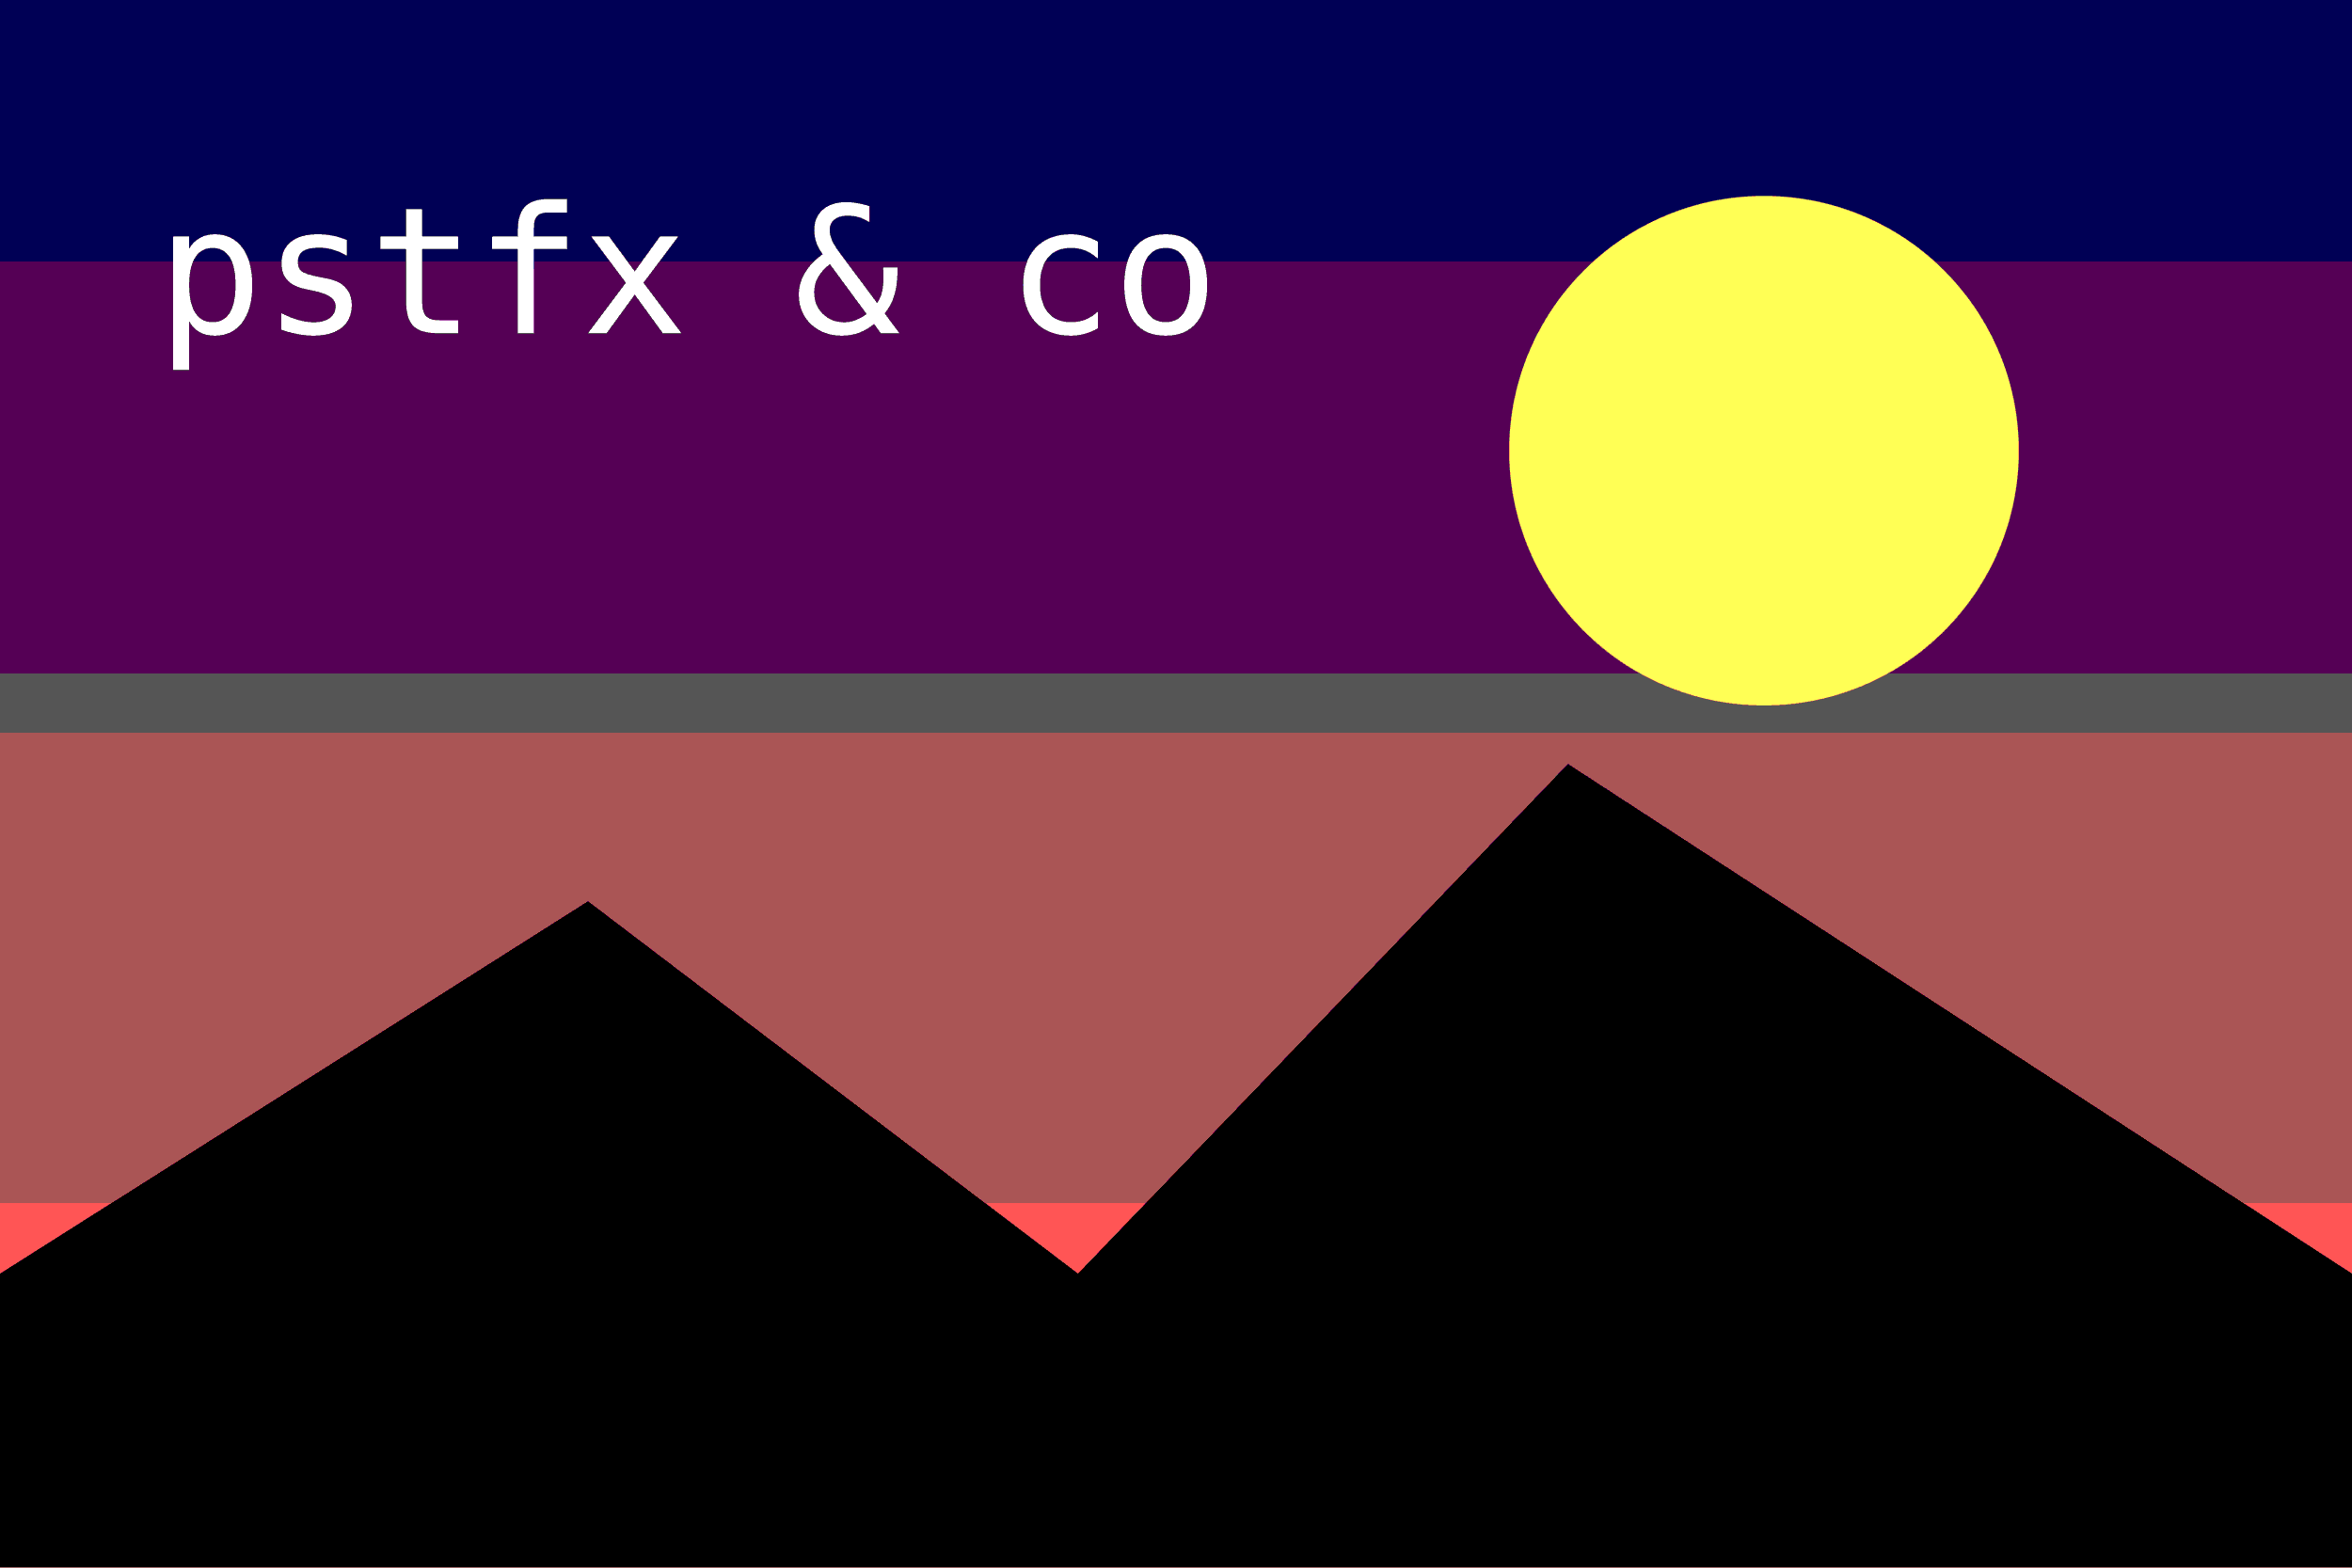
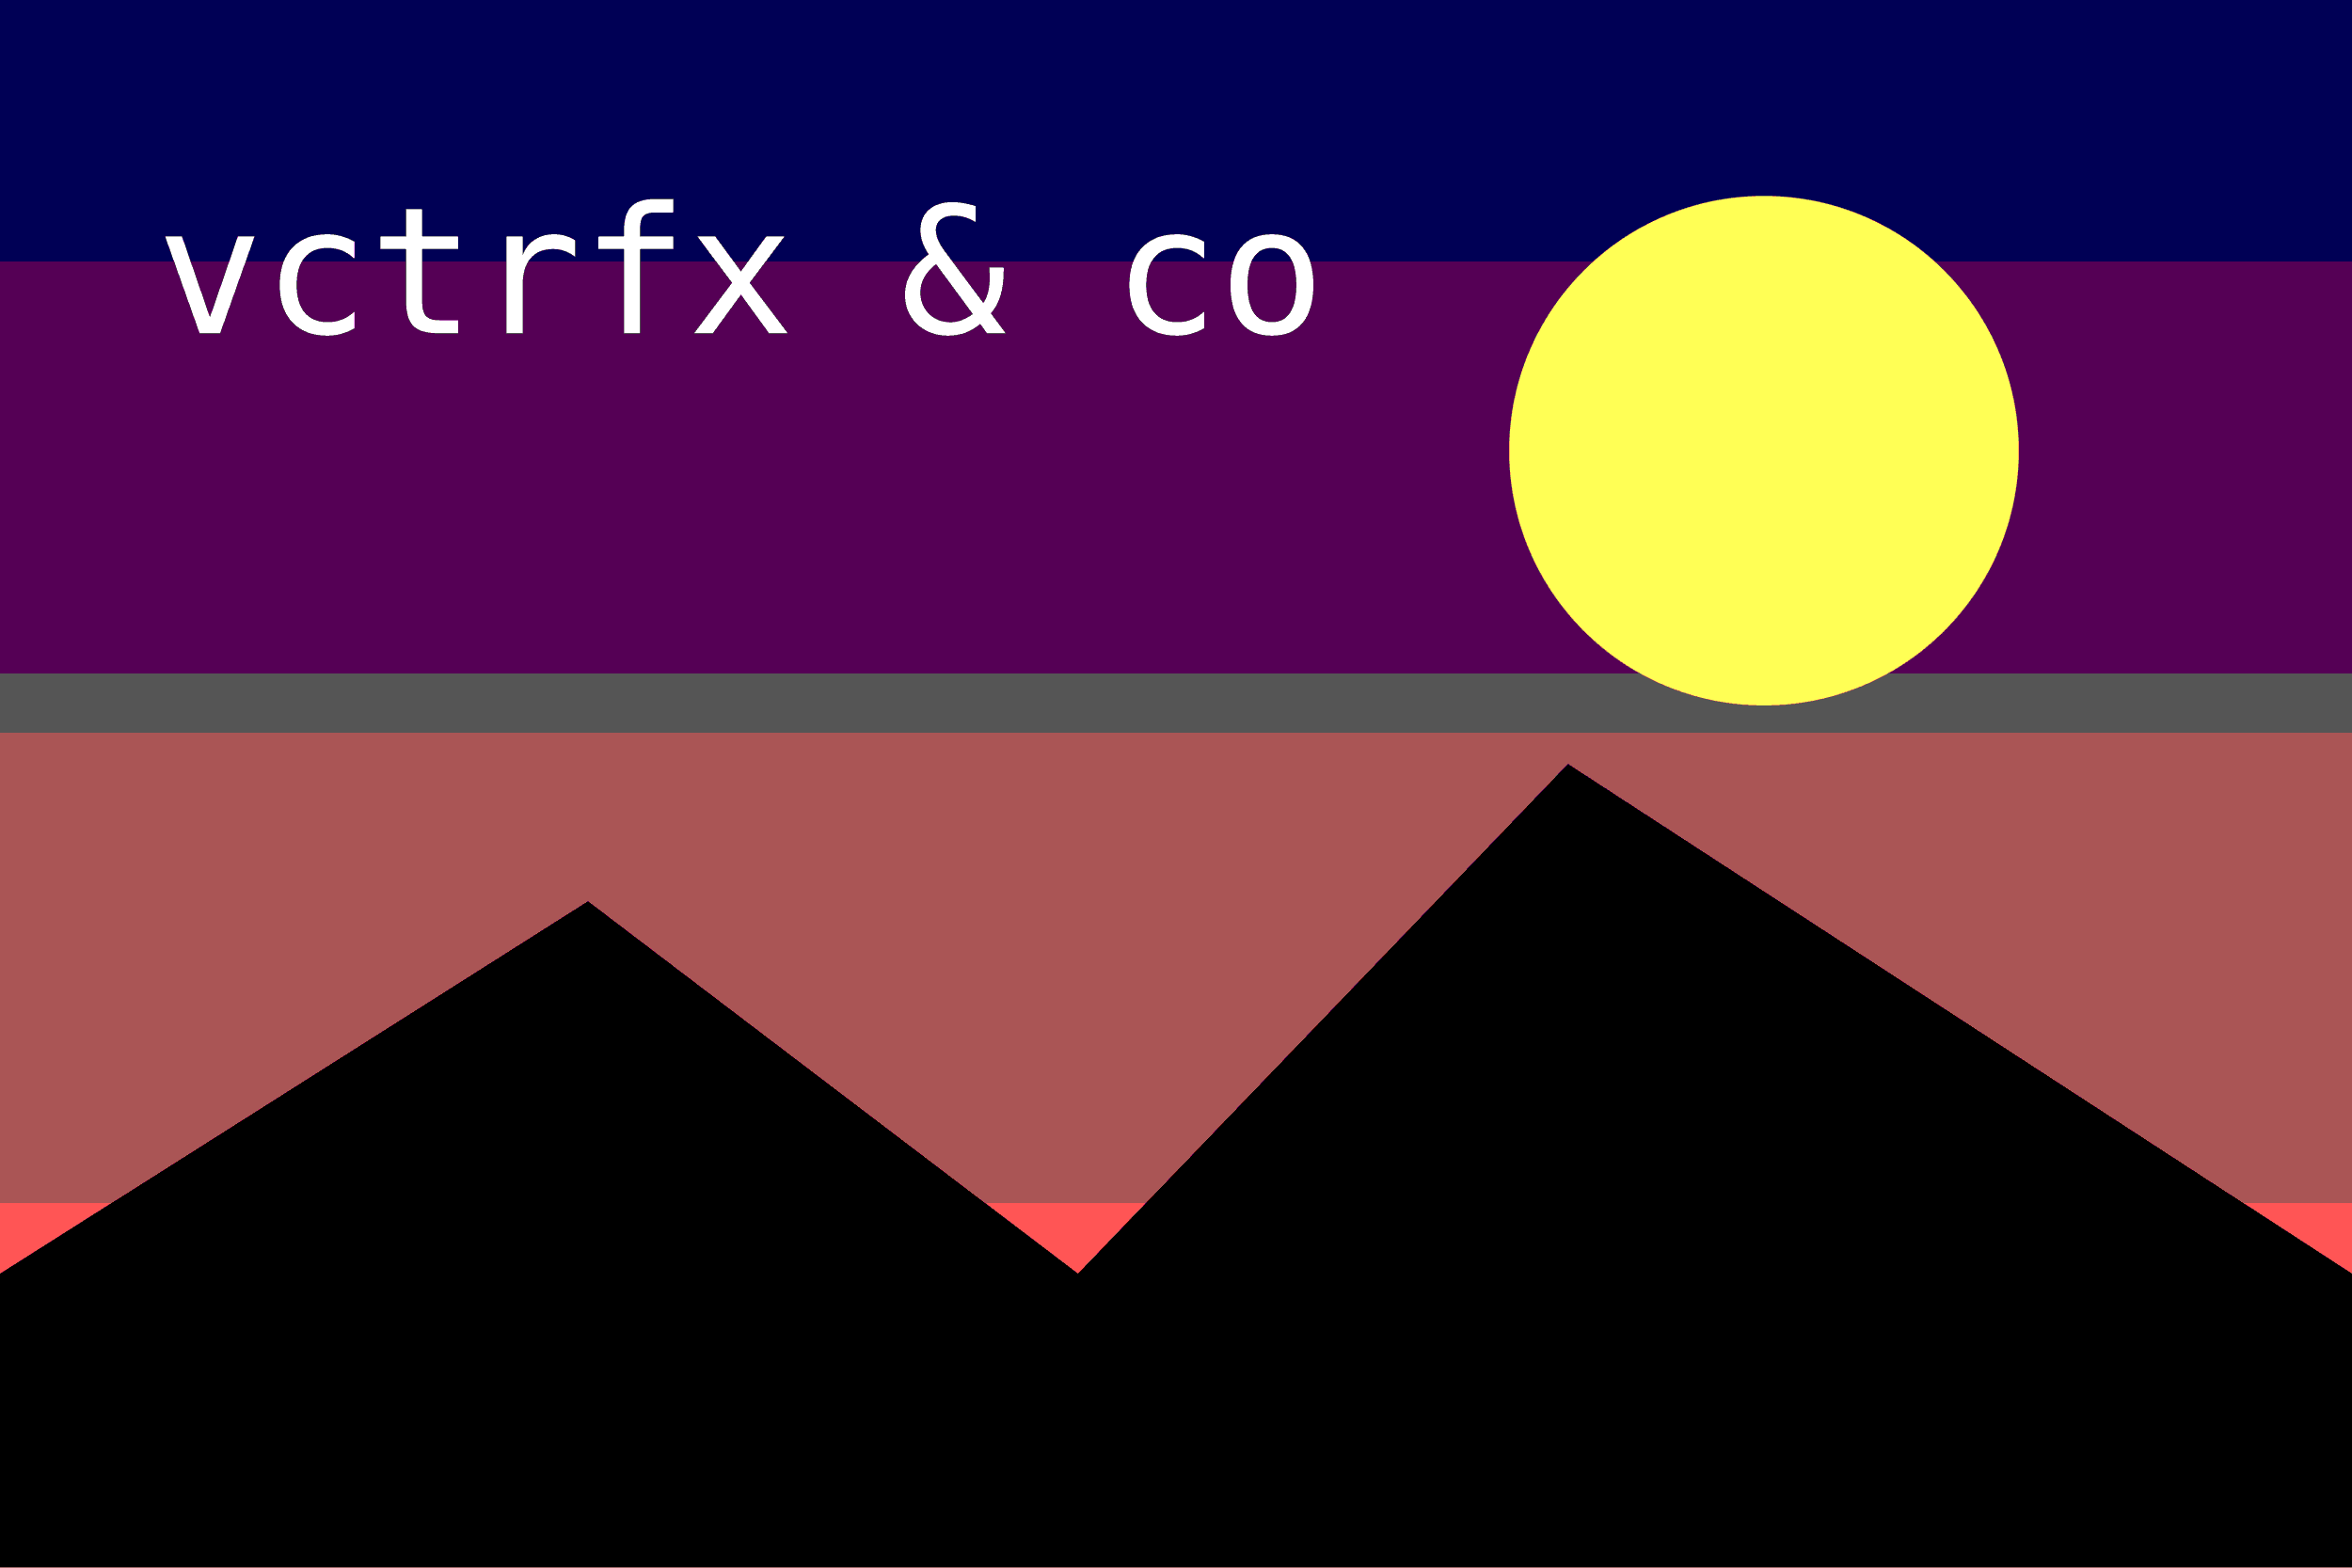
<svg xmlns="http://www.w3.org/2000/svg" viewBox="0 0 240 160" width="240" height="160">
  <defs>
    <linearGradient id="sky" x1="0" y1="0" x2="0" y2="1">
      <stop offset="0" stop-color="#1b2a49" />
      <stop offset="1" stop-color="#f25c54" />
    </linearGradient>
  </defs>
  <defs>
-     <filter id="pstfx-1w2nxz-filter-0" color-interpolation-filters="sRGB">
-       <feComponentTransfer in="SourceGraphic" result="pstfx-out-0">
+     <filter id="vctrfx-12rbqu-filter-0" color-interpolation-filters="sRGB">
+       <feComponentTransfer in="SourceGraphic" result="vctrfx-out-0">
        <feFuncR type="discrete" tableValues="0 0.333 0.667 1" />
        <feFuncG type="discrete" tableValues="0 0.333 0.667 1" />
        <feFuncB type="discrete" tableValues="0 0.333 0.667 1" />
      </feComponentTransfer>
    </filter>
-     <clipPath id="pstfx-1w2nxz-clip" clipPathUnits="userSpaceOnUse">
+     <clipPath id="vctrfx-12rbqu-clip" clipPathUnits="userSpaceOnUse">
      <rect width="240" height="160" />
    </clipPath>
  </defs>
-   <g filter="url(#pstfx-1w2nxz-filter-0)" clip-path="url(#pstfx-1w2nxz-clip)">
+   <g filter="url(#vctrfx-12rbqu-filter-0)" clip-path="url(#vctrfx-12rbqu-clip)">
    <rect width="240" height="160" fill="url(#sky)" />
    <circle cx="180" cy="46" r="26" fill="#ffd166" />
    <path d="M0 130 L60 92 L110 130 L160 78 L240 130 L240 160 L0 160 Z" fill="#0b1526" />
-     <text x="16" y="34" font-family="monospace" font-size="18" fill="#f7f7f2">pstfx &amp; co</text>
+     <text x="16" y="34" font-family="monospace" font-size="18" fill="#f7f7f2">vctrfx &amp; co</text>
  </g>
</svg>
